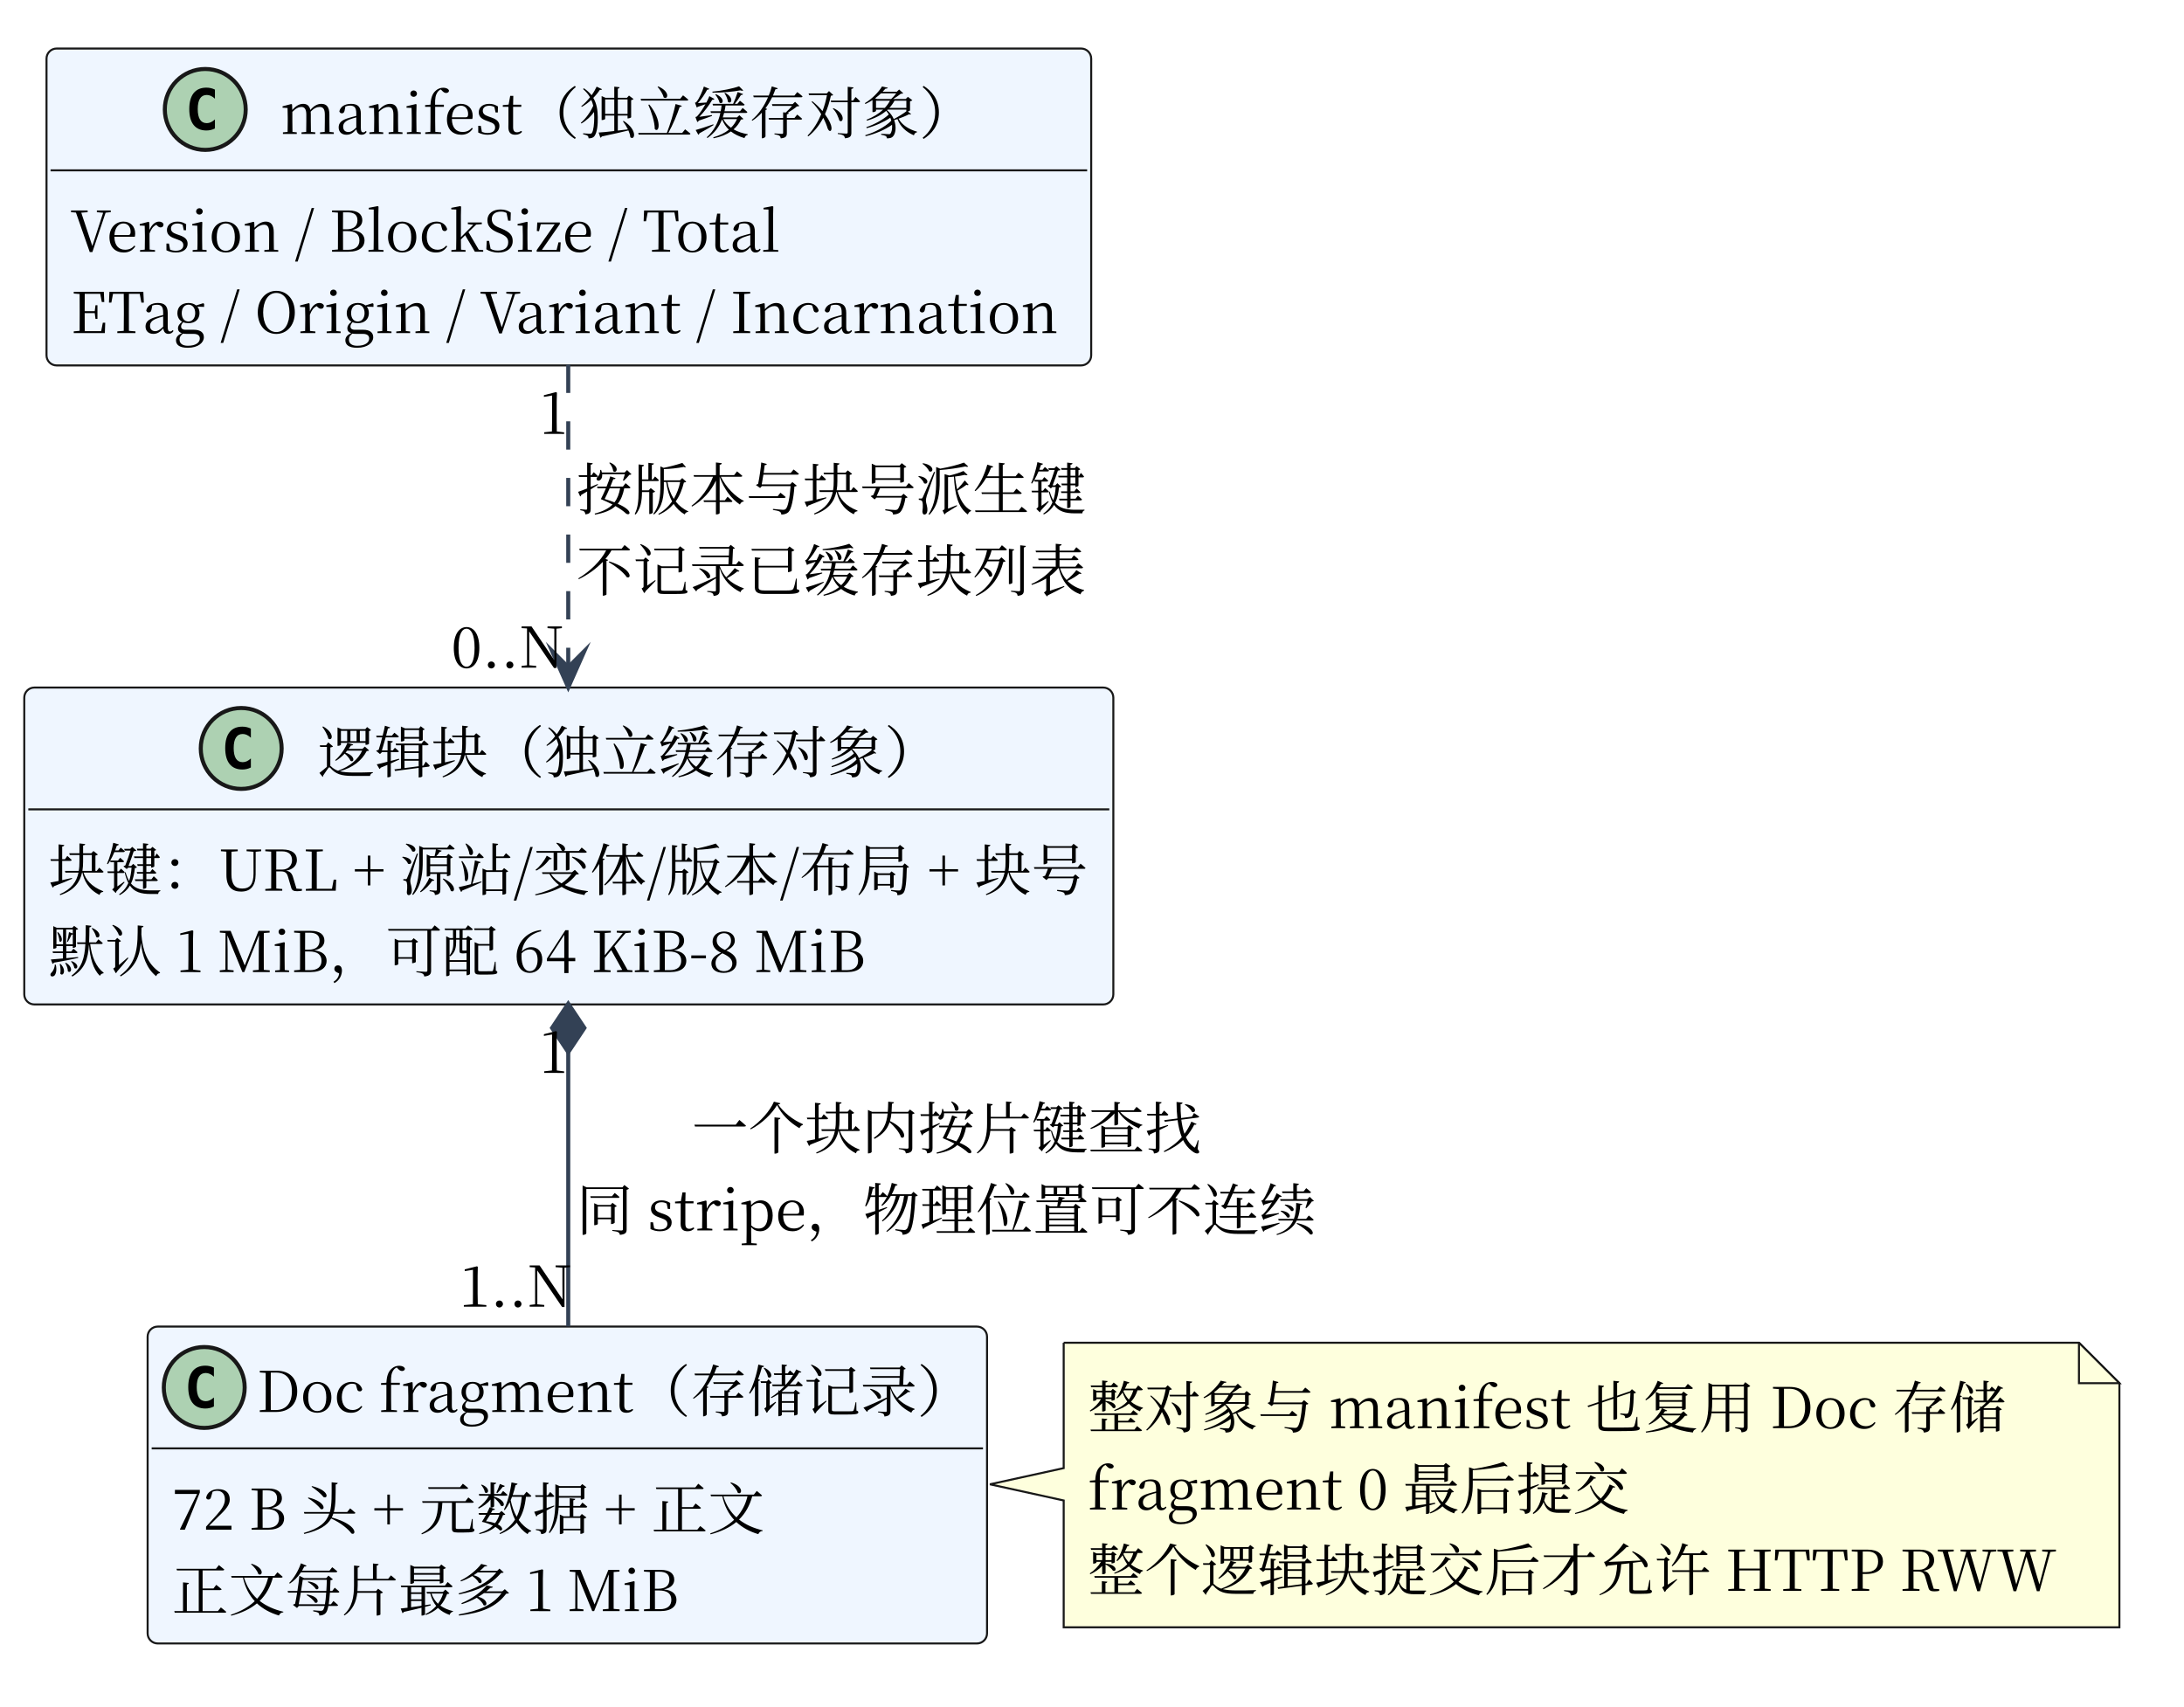
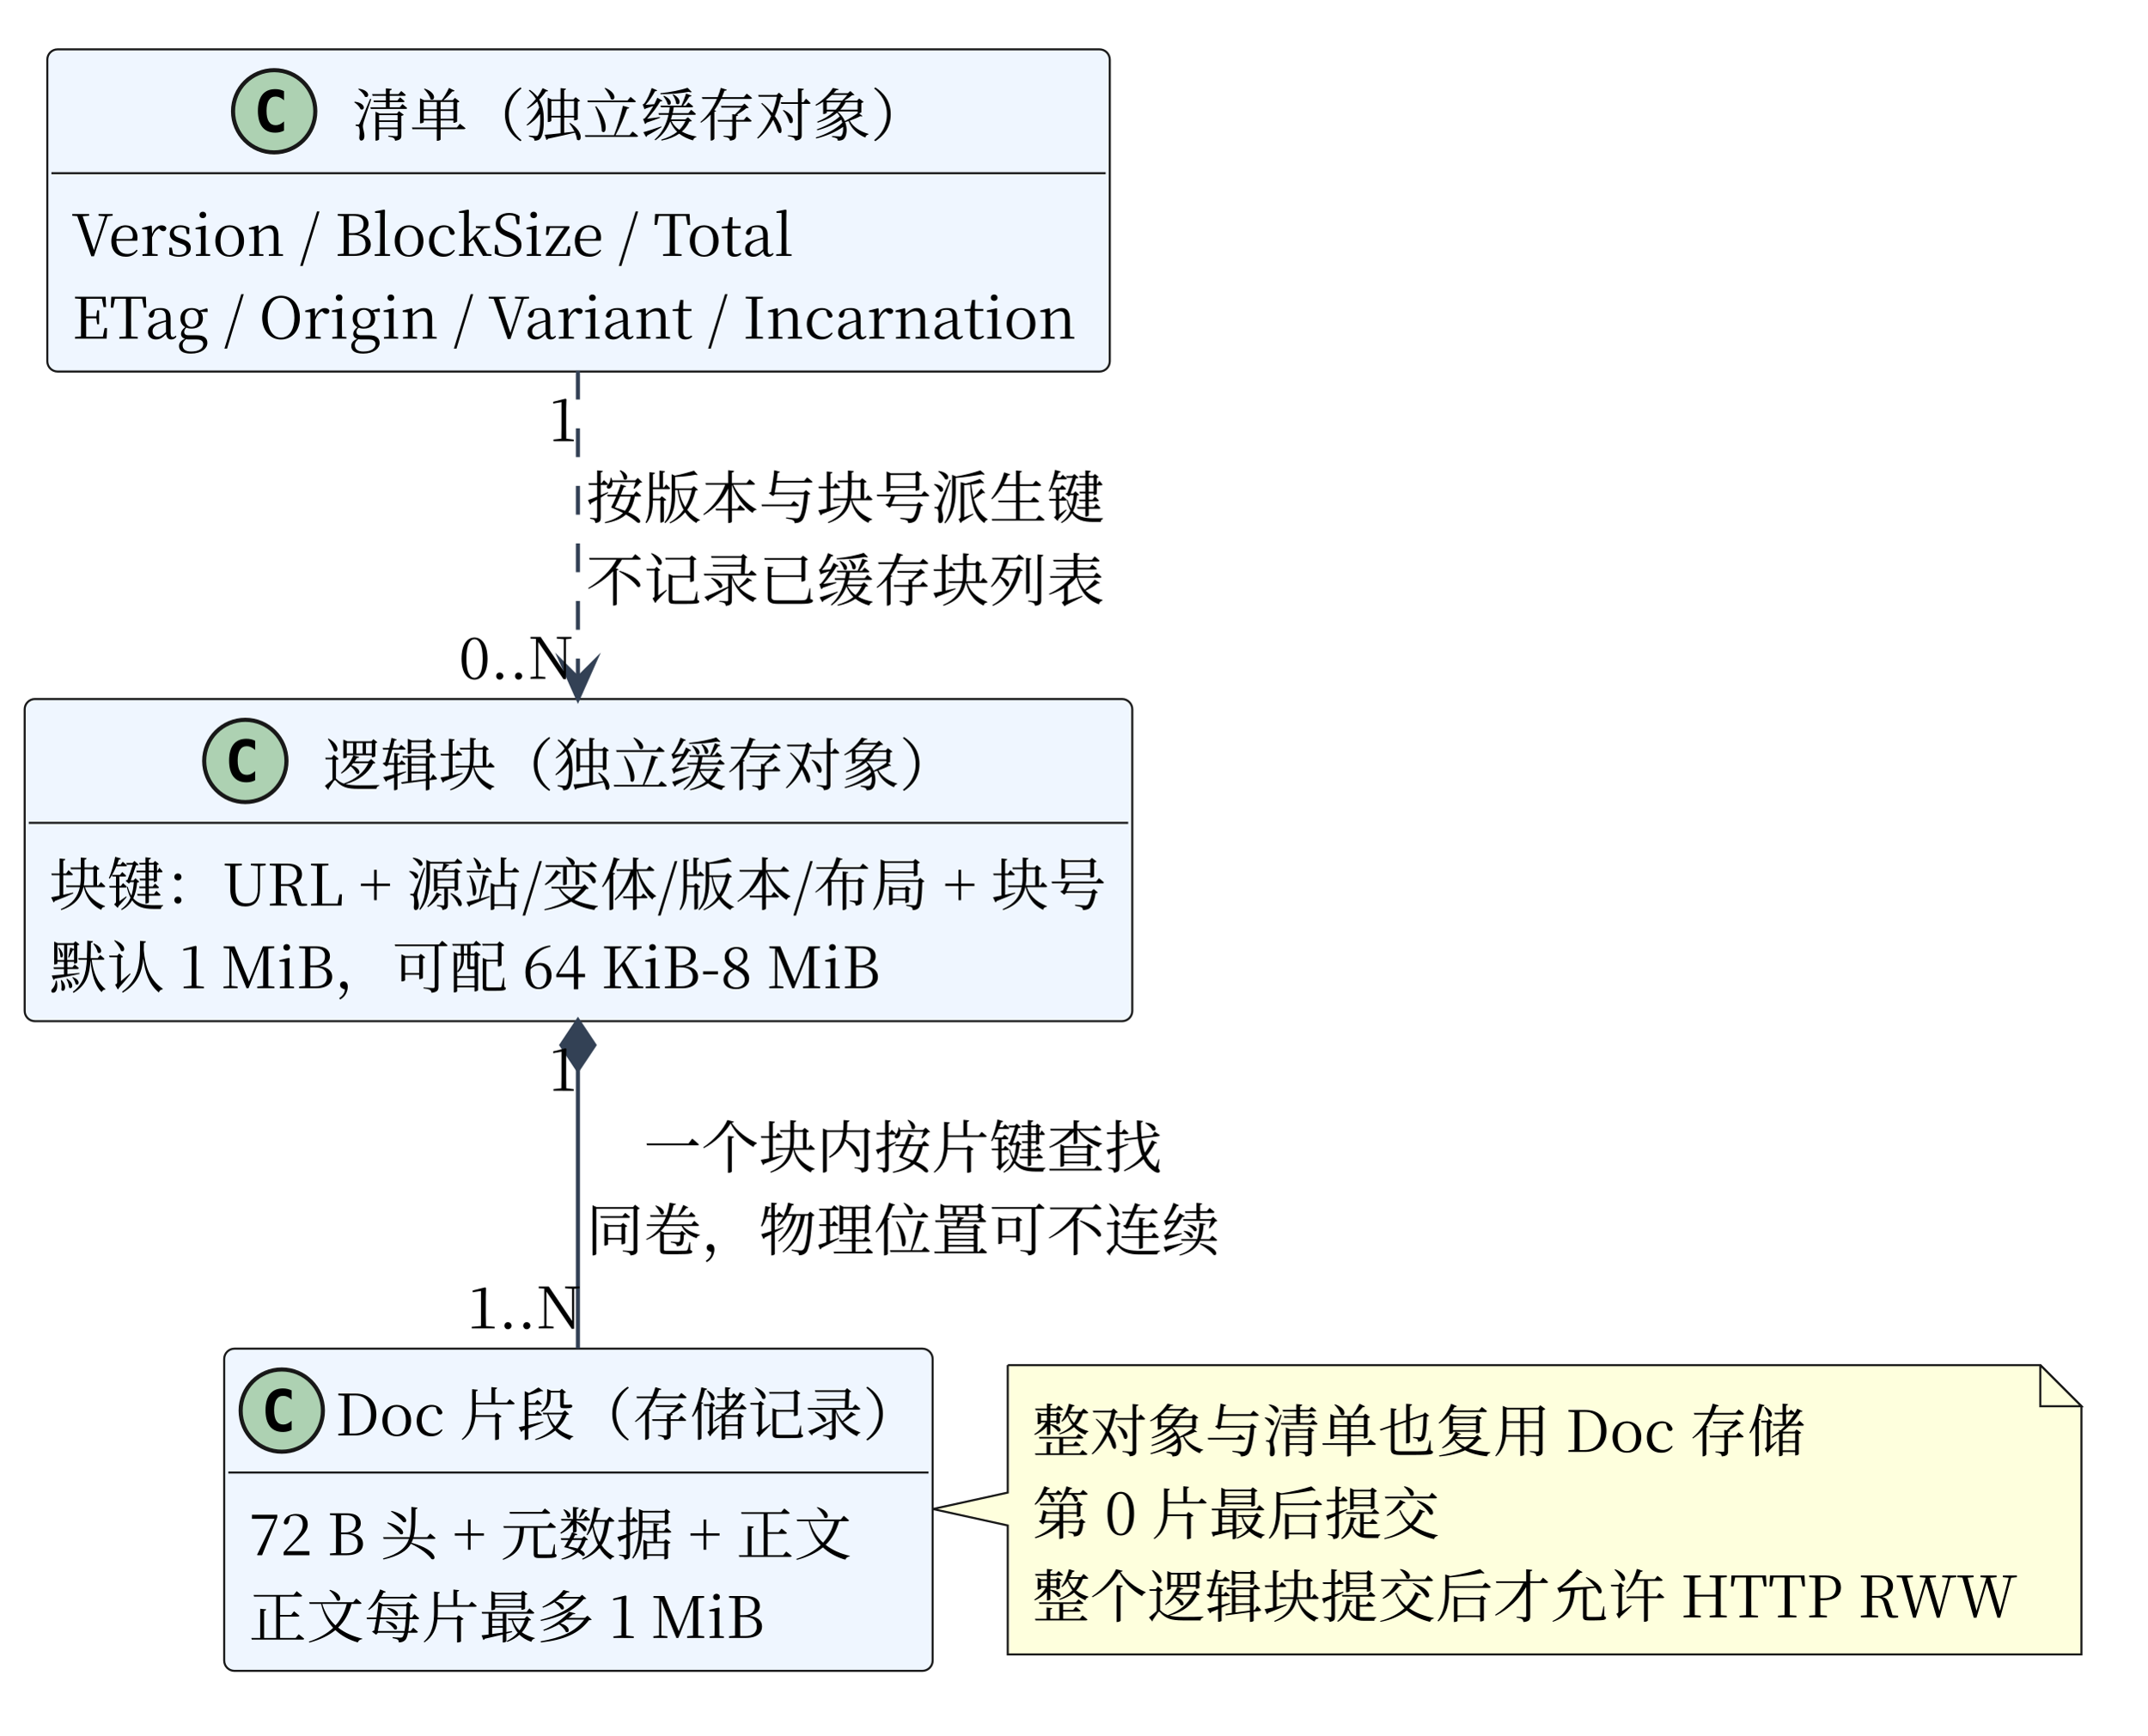
- <svg xmlns="http://www.w3.org/2000/svg" version="1.1" data-diagram-type="CLASS" style="width:540px;height:422px;background:#FFFFFF;" width="540px" height="422px" viewBox="0 0 540 422" zoomAndPan="magnify" preserveAspectRatio="none" contentStyleType="text/css">
+ <svg xmlns="http://www.w3.org/2000/svg" version="1.1" data-diagram-type="CLASS" style="width:522px;height:422px;background:#FFFFFF;" width="522px" height="422px" viewBox="0 0 522 422" zoomAndPan="magnify" preserveAspectRatio="none" contentStyleType="text/css">
  <defs />
  <g font-family="sans-serif" lengthAdjust="spacing">
    <g class="entity" data-qualified-name="M" id="ent0001" data-source-line="10">
      <rect x="11.5" y="12" width="258.301" height="78.354" fill="#EFF6FF" style="stroke:#181818;stroke-width:0.5;" rx="2.5" ry="2.5" />
-       <ellipse cx="50.752" cy="27.059" rx="10" ry="10" fill="#ADD1B2" style="stroke:#181818;stroke-width:1;" />
-       <path d="M53.143,31.762 Q52.658,32.012 52.127,32.137 Q51.611,32.262 51.033,32.262 Q48.971,32.262 47.877,30.903 Q46.799,29.543 46.799,26.965 Q46.799,24.387 47.877,23.028 Q48.971,21.668 51.033,21.668 Q51.611,21.668 52.143,21.793 Q52.674,21.918 53.143,22.153 L53.143,24.403 Q52.627,23.918 52.127,23.7 Q51.643,23.481 51.127,23.481 Q50.018,23.481 49.455,24.356 Q48.893,25.231 48.893,26.965 Q48.893,28.684 49.455,29.575 Q50.018,30.45 51.127,30.45 Q51.643,30.45 52.127,30.231 Q52.627,29.996 53.143,29.528 L53.143,31.762 Z " fill="#000" />
-       <text x="69.364" y="33.114" fill="#000" font-size="14" textLength="172.185" font-family="Noto Serif CJK SC">manifest（独立缓存对象）</text>
+       <ellipse cx="66.651" cy="27.059" rx="10" ry="10" fill="#ADD1B2" style="stroke:#181818;stroke-width:1;" />
+       <path d="M69.041,31.762 Q68.557,32.012 68.026,32.137 Q67.51,32.262 66.932,32.262 Q64.87,32.262 63.776,30.903 Q62.698,29.543 62.698,26.965 Q62.698,24.387 63.776,23.028 Q64.87,21.668 66.932,21.668 Q67.51,21.668 68.041,21.793 Q68.573,21.918 69.041,22.153 L69.041,24.403 Q68.526,23.918 68.026,23.7 Q67.541,23.481 67.026,23.481 Q65.916,23.481 65.354,24.356 Q64.791,25.231 64.791,26.965 Q64.791,28.684 65.354,29.575 Q65.916,30.45 67.026,30.45 Q67.541,30.45 68.026,30.231 Q68.526,29.996 69.041,29.528 L69.041,31.762 Z " fill="#000" />
+       <text x="85.651" y="33.114" fill="#000" font-size="14" textLength="139.999" font-family="Noto Serif CJK SC">清单（独立缓存对象）</text>
      <line x1="12.5" y1="42.118" x2="268.801" y2="42.118" style="stroke:#181818;stroke-width:0.5;" />
      <text x="17.5" y="62.232" fill="#000" font-size="14" textLength="178.009" font-family="Noto Serif CJK SC">Version / BlockSize / Total</text>
      <text x="17.5" y="82.35" fill="#000" font-size="14" textLength="246.301" font-family="Noto Serif CJK SC">ETag / Origin / Variant / Incarnation</text>
    </g>
    <g class="entity" data-qualified-name="B" id="ent0002" data-source-line="14">
      <rect x="6" y="170" width="269.277" height="78.354" fill="#EFF6FF" style="stroke:#181818;stroke-width:0.5;" rx="2.5" ry="2.5" />
      <ellipse cx="59.639" cy="185.059" rx="10" ry="10" fill="#ADD1B2" style="stroke:#181818;stroke-width:1;" />
      <path d="M62.029,189.762 Q61.545,190.012 61.014,190.137 Q60.498,190.262 59.92,190.262 Q57.858,190.262 56.764,188.903 Q55.686,187.543 55.686,184.965 Q55.686,182.387 56.764,181.028 Q57.858,179.668 59.92,179.668 Q60.498,179.668 61.029,179.793 Q61.561,179.918 62.029,180.153 L62.029,182.403 Q61.514,181.918 61.014,181.7 Q60.529,181.481 60.014,181.481 Q58.904,181.481 58.342,182.356 Q57.779,183.231 57.779,184.965 Q57.779,186.684 58.342,187.575 Q58.904,188.45 60.014,188.45 Q60.529,188.45 61.014,188.231 Q61.514,187.996 62.029,187.528 L62.029,189.762 Z " fill="#000" />
      <text x="78.639" y="191.114" fill="#000" font-size="14" textLength="153.999" font-family="Noto Serif CJK SC">逻辑块（独立缓存对象）</text>
      <line x1="7" y1="200.118" x2="274.277" y2="200.118" style="stroke:#181818;stroke-width:0.5;" />
      <text x="12" y="220.232" fill="#000" font-size="14" textLength="257.277" font-family="Noto Serif CJK SC">块键：URL + 源站/变体/版本/布局 + 块号</text>
      <text x="12" y="240.35" fill="#000" font-size="14" textLength="202.369" font-family="Noto Serif CJK SC">默认 1 MiB，可配 64 KiB-8 MiB</text>
    </g>
    <g class="entity" data-qualified-name="F" id="ent0003" data-source-line="18">
-       <rect x="36.5" y="328" width="207.547" height="78.354" fill="#EFF6FF" style="stroke:#181818;stroke-width:0.5;" rx="2.5" ry="2.5" />
-       <ellipse cx="50.5" cy="343.059" rx="10" ry="10" fill="#ADD1B2" style="stroke:#181818;stroke-width:1;" />
-       <path d="M52.891,347.762 Q52.406,348.012 51.875,348.137 Q51.359,348.262 50.781,348.262 Q48.719,348.262 47.625,346.903 Q46.547,345.543 46.547,342.965 Q46.547,340.387 47.625,339.028 Q48.719,337.668 50.781,337.668 Q51.359,337.668 51.891,337.793 Q52.422,337.918 52.891,338.153 L52.891,340.403 Q52.375,339.918 51.875,339.7 Q51.391,339.481 50.875,339.481 Q49.766,339.481 49.203,340.356 Q48.641,341.231 48.641,342.965 Q48.641,344.684 49.203,345.575 Q49.766,346.45 50.875,346.45 Q51.391,346.45 51.875,346.231 Q52.375,345.996 52.891,345.528 L52.891,347.762 Z " fill="#000" />
-       <text x="63.5" y="349.114" fill="#000" font-size="14" textLength="177.547" font-family="Noto Serif CJK SC">Doc fragment（存储记录）</text>
-       <line x1="37.5" y1="358.118" x2="243.047" y2="358.118" style="stroke:#181818;stroke-width:0.5;" />
-       <text x="42.5" y="378.232" fill="#000" font-size="14" textLength="146.621" font-family="Noto Serif CJK SC">72 B 头 + 元数据 + 正文</text>
-       <text x="42.5" y="398.35" fill="#000" font-size="14" textLength="125.439" font-family="Noto Serif CJK SC">正文每片最多 1 MiB</text>
+       <rect x="54.5" y="328" width="172.239" height="78.354" fill="#EFF6FF" style="stroke:#181818;stroke-width:0.5;" rx="2.5" ry="2.5" />
+       <ellipse cx="68.5" cy="343.059" rx="10" ry="10" fill="#ADD1B2" style="stroke:#181818;stroke-width:1;" />
+       <path d="M70.891,347.762 Q70.406,348.012 69.875,348.137 Q69.359,348.262 68.781,348.262 Q66.719,348.262 65.625,346.903 Q64.547,345.543 64.547,342.965 Q64.547,340.387 65.625,339.028 Q66.719,337.668 68.781,337.668 Q69.359,337.668 69.891,337.793 Q70.422,337.918 70.891,338.153 L70.891,340.403 Q70.375,339.918 69.875,339.7 Q69.391,339.481 68.875,339.481 Q67.766,339.481 67.203,340.356 Q66.641,341.231 66.641,342.965 Q66.641,344.684 67.203,345.575 Q67.766,346.45 68.875,346.45 Q69.391,346.45 69.875,346.231 Q70.375,345.996 70.891,345.528 L70.891,347.762 Z " fill="#000" />
+       <text x="81.5" y="349.114" fill="#000" font-size="14" textLength="142.239" font-family="Noto Serif CJK SC">Doc 片段（存储记录）</text>
+       <line x1="55.5" y1="358.118" x2="225.739" y2="358.118" style="stroke:#181818;stroke-width:0.5;" />
+       <text x="60.5" y="378.232" fill="#000" font-size="14" textLength="146.621" font-family="Noto Serif CJK SC">72 B 头 + 元数据 + 正文</text>
+       <text x="60.5" y="398.35" fill="#000" font-size="14" textLength="125.439" font-family="Noto Serif CJK SC">正文每片最多 1 MiB</text>
    </g>
    <g class="entity" data-qualified-name="GMN6" id="ent0007" data-source-line="25">
-       <path d="M263,332 L263,363 L244.764,367 L263,371 L263,402.354 A0,0 0 0 0 263,402.354 L524.029,402.354 A0,0 0 0 0 524.029,402.354 L524.029,342 L514.029,332 L263,332 A0,0 0 0 0 263,332" style="stroke:#181818;stroke-width:0.5;" fill="#FEFFDD" />
-       <path d="M514.029,332 L514.029,342 L524.029,342 L514.029,332" style="stroke:#181818;stroke-width:0.5;" fill="#FEFFDD" />
-       <text x="269" y="353.114" fill="#000" font-size="14" textLength="227.177" font-family="Noto Serif CJK SC">整对象与 manifest 也复用 Doc 存储</text>
-       <text x="269" y="373.232" fill="#000" font-size="14" textLength="134.273" font-family="Noto Serif CJK SC">fragment 0 最后提交</text>
-       <text x="269" y="393.35" fill="#000" font-size="14" textLength="240.029" font-family="Noto Serif CJK SC">整个逻辑块提交后才允许 HTTP RWW</text>
+       <path d="M245,332 L245,363 L226.789,367 L245,371 L245,402.354 A0,0 0 0 0 245,402.354 L506.029,402.354 A0,0 0 0 0 506.029,402.354 L506.029,342 L496.029,332 L245,332 A0,0 0 0 0 245,332" style="stroke:#181818;stroke-width:0.5;" fill="#FEFFDD" />
+       <path d="M496.029,332 L496.029,342 L506.029,342 L496.029,332" style="stroke:#181818;stroke-width:0.5;" fill="#FEFFDD" />
+       <text x="251" y="353.114" fill="#000" font-size="14" textLength="187.823" font-family="Noto Serif CJK SC">整对象与清单也复用 Doc 存储</text>
+       <text x="251" y="373.232" fill="#000" font-size="14" textLength="98.966" font-family="Noto Serif CJK SC">第 0 片最后提交</text>
+       <text x="251" y="393.35" fill="#000" font-size="14" textLength="240.029" font-family="Noto Serif CJK SC">整个逻辑块提交后才允许 HTTP RWW</text>
    </g>
    <g class="link" data-entity-1="ent0001" data-entity-2="ent0002" id="lnk4" data-link-type="dependency">
      <polygon points="140.5,169.962,144.5,160.962,140.5,164.962,136.5,160.962,140.5,169.962" fill="#334155" style="stroke:#334155;stroke-width:1;stroke-linejoin:miter;stroke-miterlimit:10;" />
      <path d="M140.5,90.162 C140.5,114.426 140.5,140.722 140.5,164.962" style="stroke:#334155;stroke-width:1;stroke-dasharray:7,7;" fill="none" />
      <text x="142.5" y="126.114" fill="#000" font-size="14" textLength="125.999" font-family="Noto Serif CJK SC">按版本与块号派生键</text>
      <text x="142.5" y="146.232" fill="#000" font-size="14" textLength="125.999" font-family="Noto Serif CJK SC">不记录已缓存块列表</text>
      <text x="111.5" y="165.076" fill="#000" font-size="14" textLength="28.098" font-family="Noto Serif CJK SC">0..N</text>
      <text x="133.5" y="107.276" fill="#000" font-size="14" font-family="Noto Serif CJK SC">1</text>
    </g>
    <g class="link" data-entity-1="ent0002" data-entity-2="ent0003" id="lnk5" data-link-type="composition">
      <polygon points="140.5,248.162,136.5,254.162,140.5,260.162,144.5,254.162,140.5,248.162" fill="#334155" style="stroke:#334155;stroke-width:1;stroke-linejoin:miter;stroke-miterlimit:10;" />
      <path d="M140.5,260.162 C140.5,284.426 140.5,303.722 140.5,327.962" style="stroke:#334155;stroke-width:1;" fill="none" />
-       <text x="171.025" y="284.114" fill="#000" font-size="14" textLength="125.999" font-family="Noto Serif CJK SC">一个块内按片键查找</text>
-       <text x="142.5" y="304.232" fill="#000" font-size="14" textLength="183.049" font-family="Noto Serif CJK SC">同 stripe，物理位置可不连续</text>
+       <text x="156.5" y="284.114" fill="#000" font-size="14" textLength="125.999" font-family="Noto Serif CJK SC">一个块内按片键查找</text>
+       <text x="142.5" y="304.232" fill="#000" font-size="14" textLength="153.999" font-family="Noto Serif CJK SC">同卷，物理位置可不连续</text>
      <text x="113.5" y="323.076" fill="#000" font-size="14" textLength="26.894" font-family="Noto Serif CJK SC">1..N</text>
      <text x="133.5" y="265.276" fill="#000" font-size="14" font-family="Noto Serif CJK SC">1</text>
    </g>
  </g>
</svg>
